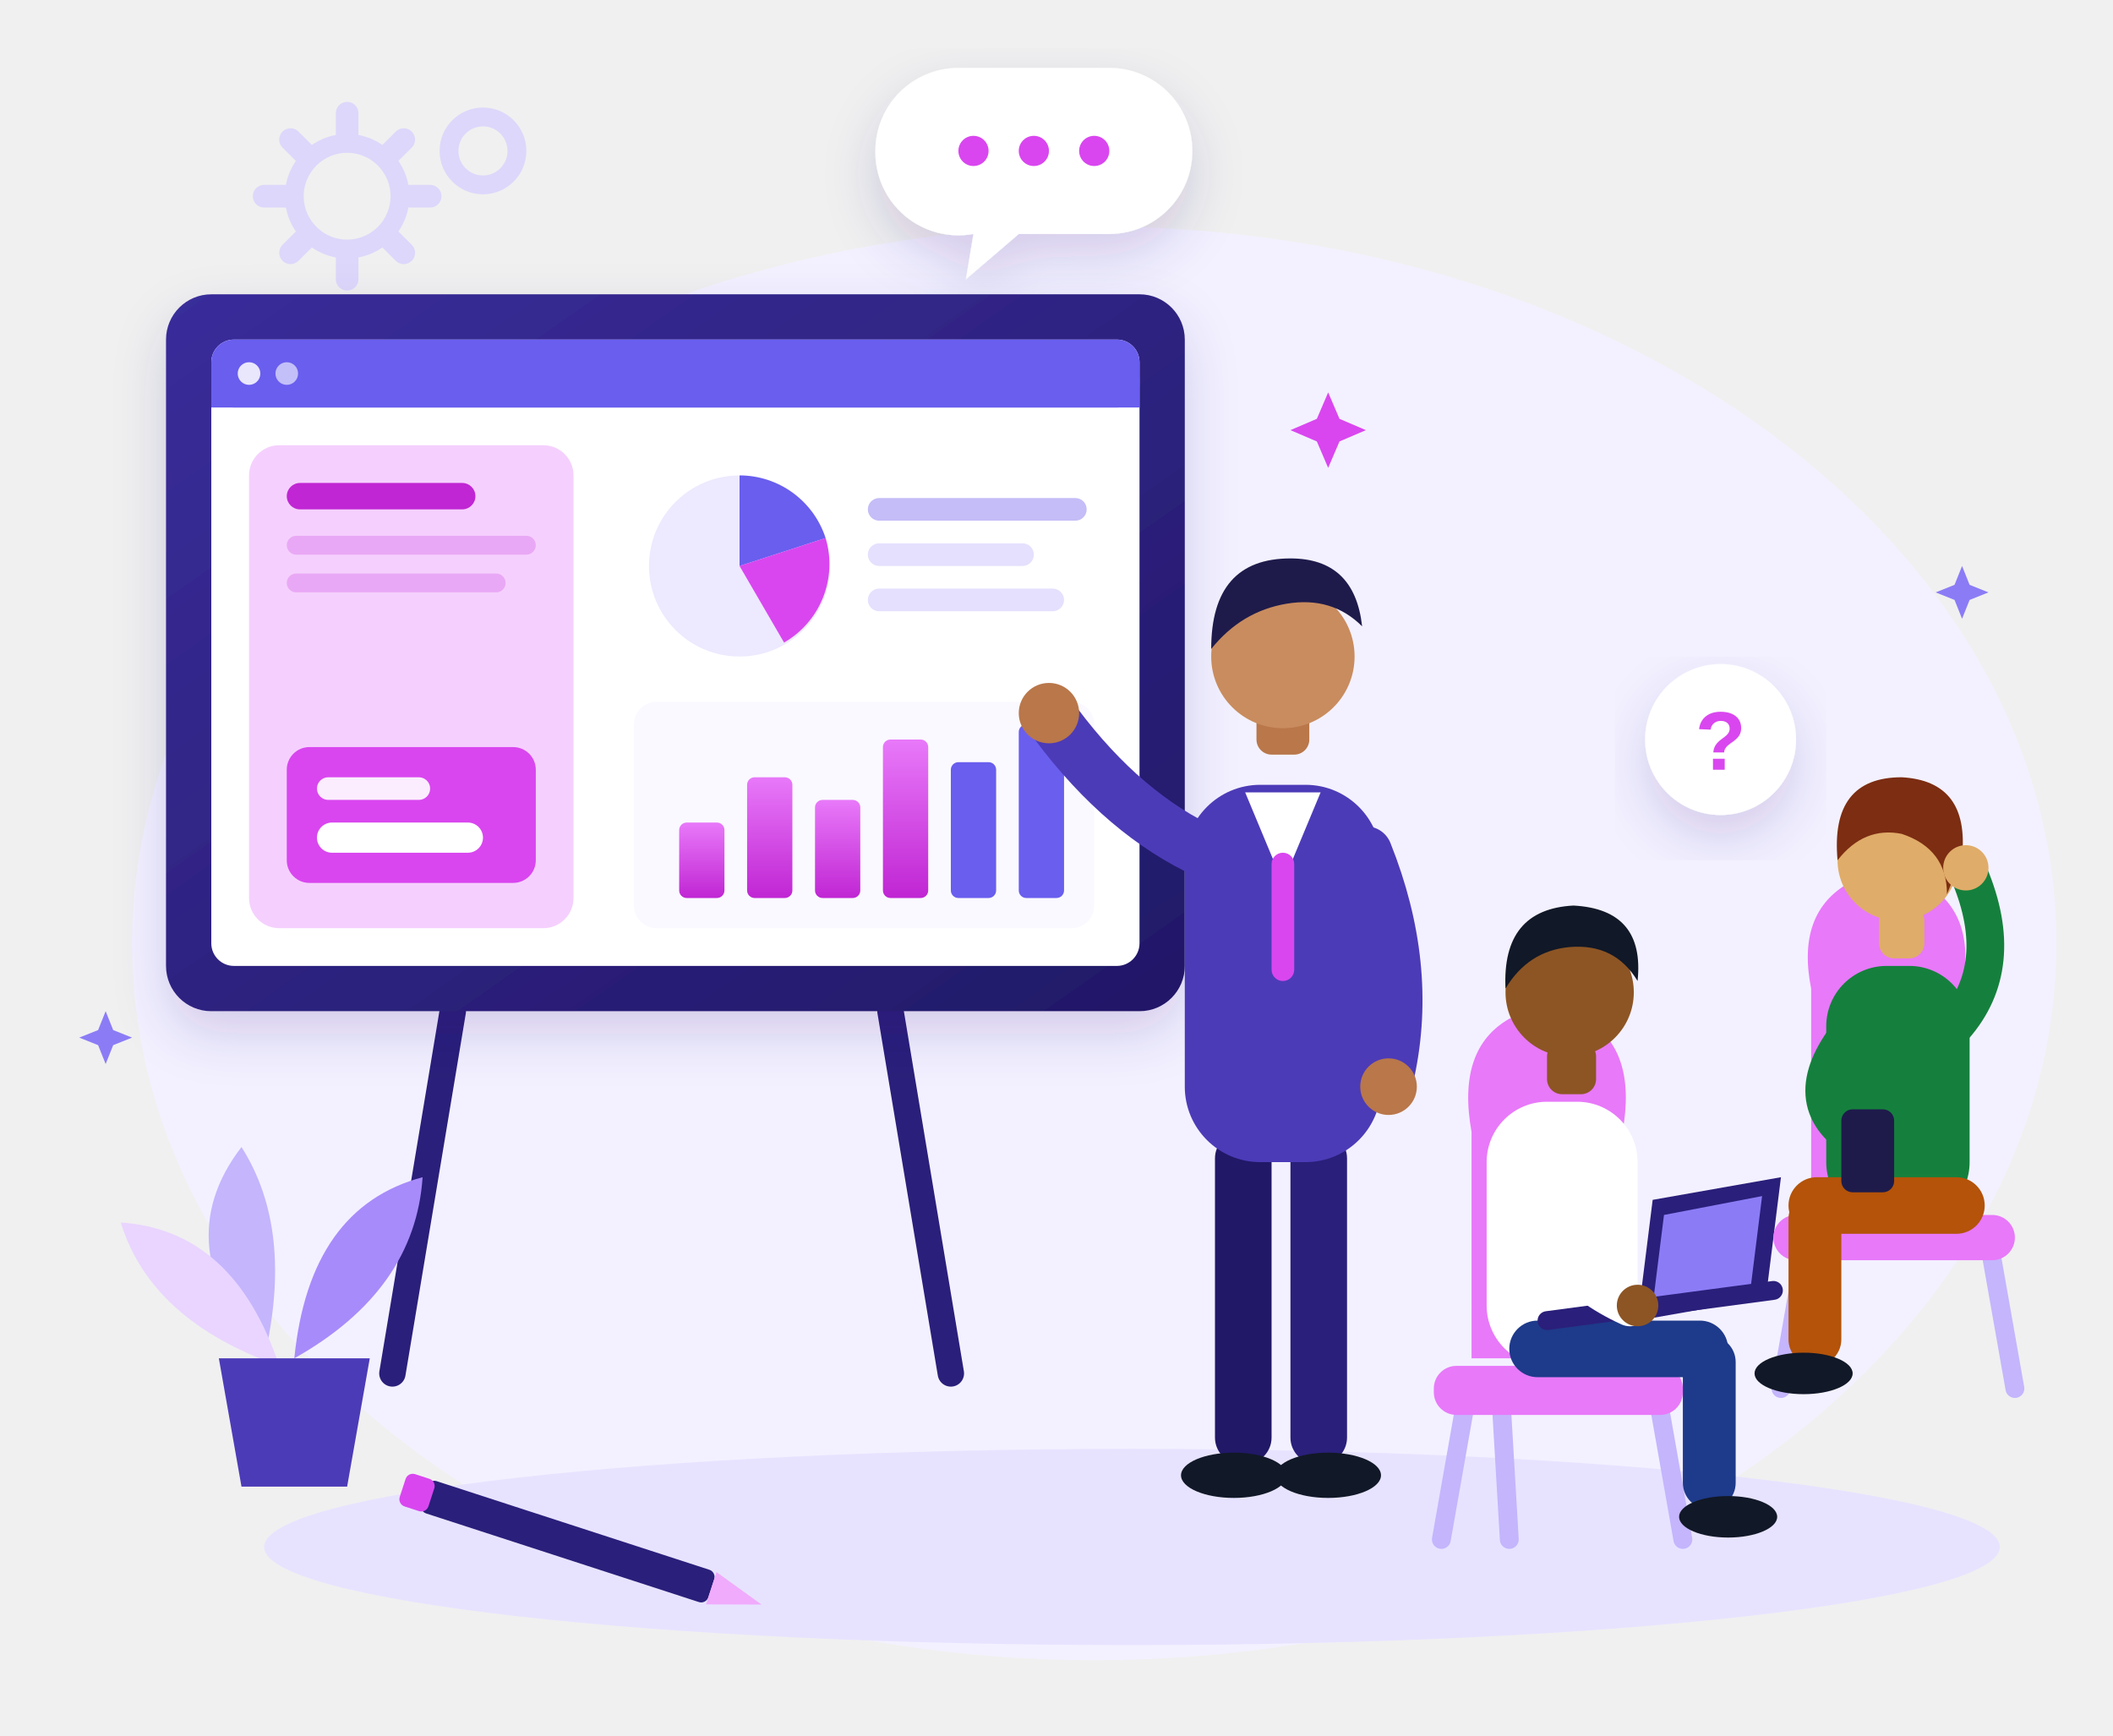
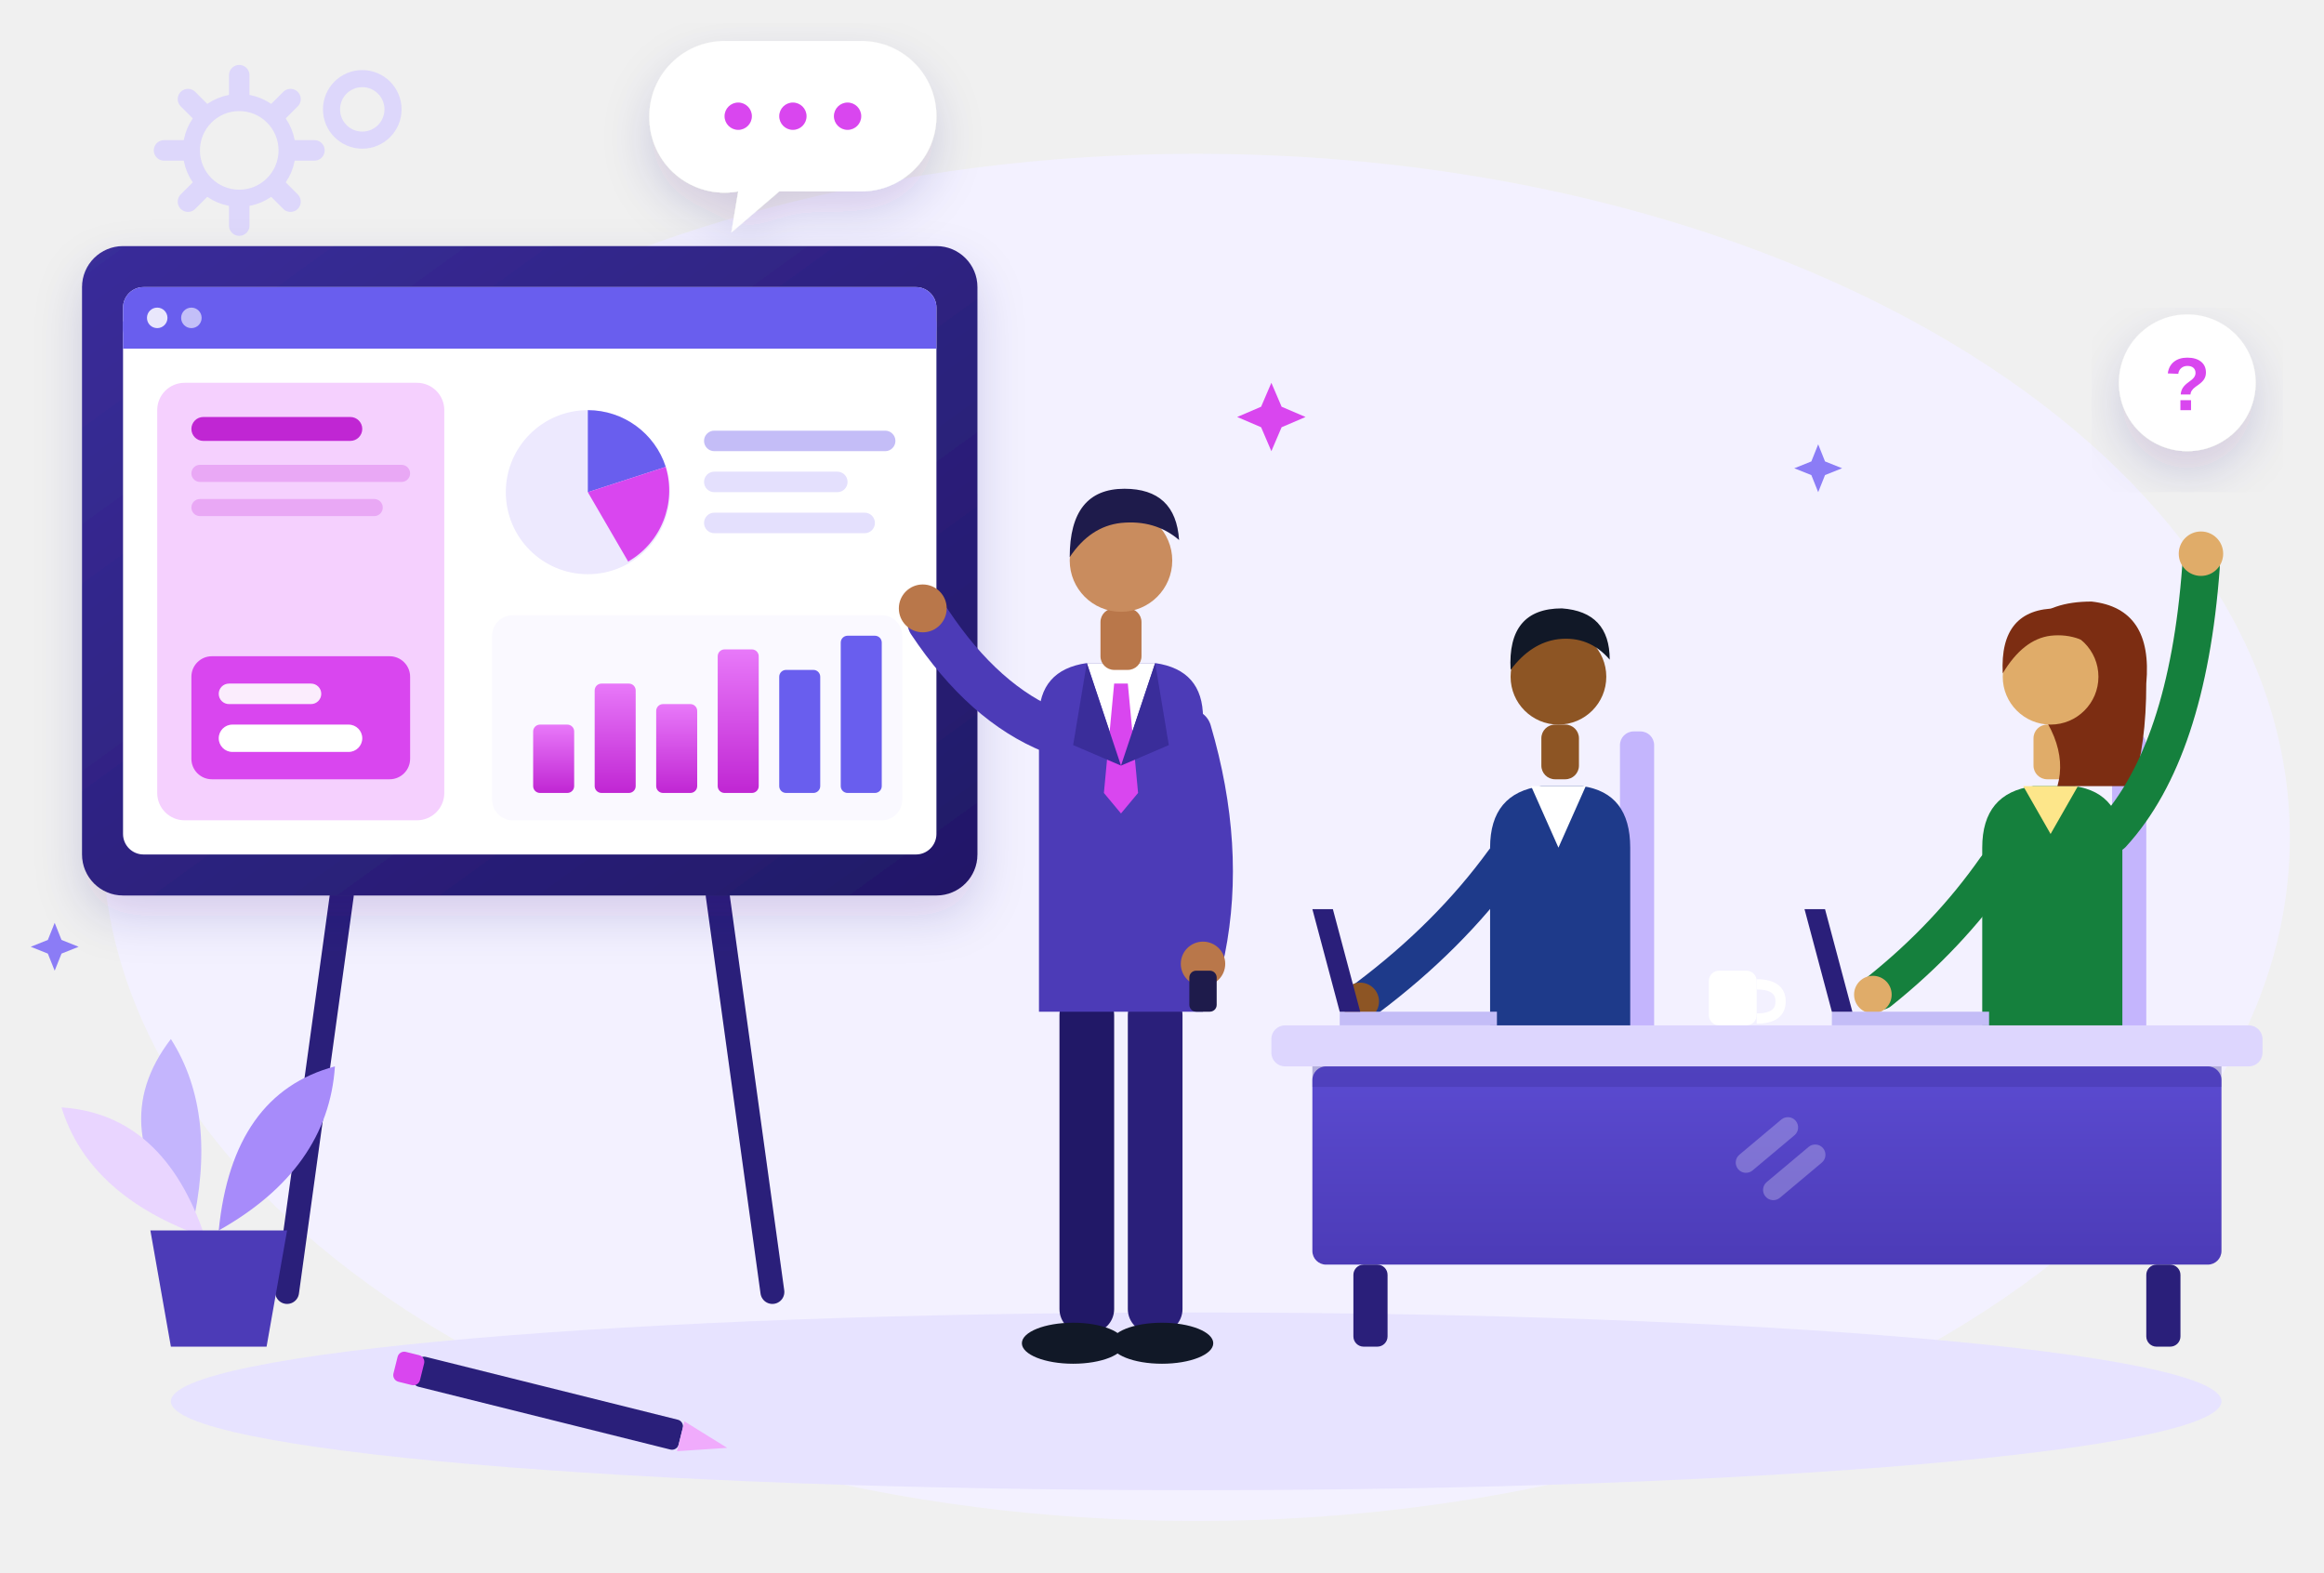
- <svg xmlns="http://www.w3.org/2000/svg" viewBox="0 0 560 460" role="img" aria-labelledby="t d">
+ <svg xmlns="http://www.w3.org/2000/svg" viewBox="0 0 680 460" role="img" aria-labelledby="t d">
  <defs>
    <linearGradient id="screenFrame" x1="0" y1="0" x2="1" y2="1">
      <stop offset="0" stop-color="#3A2D9A" />
      <stop offset="1" stop-color="#211867" />
    </linearGradient>
    <linearGradient id="barGrad" x1="0" y1="0" x2="0" y2="1">
      <stop offset="0" stop-color="#E879F9" />
      <stop offset="1" stop-color="#C026D3" />
    </linearGradient>
+     <linearGradient id="tableFront" x1="0" y1="0" x2="0" y2="1">
+       <stop offset="0" stop-color="#5B4BD1" />
+       <stop offset="1" stop-color="#4C3BB7" />
+     </linearGradient>
    <filter id="soft" x="-20%" y="-20%" width="140%" height="150%">
      <feDropShadow dx="0" dy="6" stdDeviation="7" flood-color="#2A1F7A" flood-opacity=".16" />
    </filter>
  </defs>
-   <ellipse cx="290" cy="250" rx="255" ry="190" fill="#F3F1FF" />
-   <ellipse cx="300" cy="410" rx="230" ry="26" fill="#E7E3FF" />
+   <ellipse cx="350" cy="245" rx="320" ry="200" fill="#F3F1FF" />
+   <ellipse cx="350" cy="410" rx="300" ry="26" fill="#E7E3FF" />
  <g fill="none" stroke="#DDD7FB" stroke-width="5">
-     <circle cx="92" cy="52" r="14" />
-     <circle cx="128" cy="40" r="9" />
+     <circle cx="70" cy="44" r="14" />
+     <circle cx="106" cy="32" r="9" />
  </g>
  <g stroke="#DDD7FB" stroke-width="6" stroke-linecap="round">
-     <path d="M92 30 v6 M92 68 v6 M70 52 h6 M108 52 h6 M77 37 l4 4 M103 63 l4 4 M77 67 l4 -4 M103 41 l4 -4" />
+     <path d="M70 22 v6 M70 60 v6 M48 44 h6 M86 44 h6 M55 29 l4 4 M81 55 l4 4 M55 59 l4 -4 M81 33 l4 -4" />
  </g>
  <g filter="url(#soft)">
-     <path d="M232 40 a22 22 0 0 1 22 -22 h40 a22 22 0 0 1 0 44 h-24 l-14 12 l2 -12 a22 22 0 0 1 -26 -22 z" fill="#FFFFFF" />
+     <path d="M190 34 a22 22 0 0 1 22 -22 h40 a22 22 0 0 1 0 44 h-24 l-14 12 l2 -12 a22 22 0 0 1 -26 -22 z" fill="#FFFFFF" />
  </g>
-   <circle cx="258" cy="40" r="4" fill="#D946EF" />
-   <circle cx="274" cy="40" r="4" fill="#D946EF" />
-   <circle cx="290" cy="40" r="4" fill="#D946EF" />
-   <path d="M120 268 l-16 96 M236 268 l16 96" stroke="#2A1F7A" stroke-width="7" stroke-linecap="round" />
+   <circle cx="216" cy="34" r="4" fill="#D946EF" />
+   <circle cx="232" cy="34" r="4" fill="#D946EF" />
+   <circle cx="248" cy="34" r="4" fill="#D946EF" />
+   <path d="M100 262 l-16 116 M210 262 l16 116" stroke="#2A1F7A" stroke-width="7" stroke-linecap="round" />
  <g filter="url(#soft)">
-     <rect x="44" y="78" width="270" height="190" rx="12" fill="url(#screenFrame)" />
+     <rect x="24" y="72" width="262" height="190" rx="12" fill="url(#screenFrame)" />
  </g>
-   <rect x="56" y="90" width="246" height="166" rx="6" fill="#FFFFFF" />
-   <rect x="56" y="90" width="246" height="18" rx="6" fill="#695EEE" />
-   <rect x="56" y="100" width="246" height="8" fill="#695EEE" />
-   <circle cx="66" cy="99" r="3" fill="#FFFFFF" opacity=".85" />
-   <circle cx="76" cy="99" r="3" fill="#FFFFFF" opacity=".6" />
-   <rect x="66" y="118" width="86" height="128" rx="8" fill="#F5D0FE" />
-   <rect x="76" y="128" width="50" height="7" rx="3.5" fill="#C026D3" />
-   <rect x="76" y="142" width="66" height="5" rx="2.5" fill="#E9A8F5" />
-   <rect x="76" y="152" width="58" height="5" rx="2.5" fill="#E9A8F5" />
-   <rect x="76" y="198" width="66" height="36" rx="6" fill="#D946EF" />
-   <rect x="84" y="206" width="30" height="6" rx="3" fill="#FFFFFF" opacity=".9" />
-   <rect x="84" y="218" width="44" height="8" rx="4" fill="#FFFFFF" />
-   <circle cx="196" cy="150" r="24" fill="#EDE9FE" />
-   <path d="M196 150 v-24 a24 24 0 0 1 22.8 16.6 z" fill="#695EEE" />
-   <path d="M196 150 l22.8 -7.4 a24 24 0 0 1 -11 27.7 z" fill="#D946EF" />
-   <rect x="230" y="132" width="58" height="6" rx="3" fill="#C4BDF7" />
-   <rect x="230" y="144" width="44" height="6" rx="3" fill="#E4E0FD" />
-   <rect x="230" y="156" width="52" height="6" rx="3" fill="#E4E0FD" />
-   <rect x="168" y="186" width="122" height="60" rx="6" fill="#FAF9FF" />
-   <rect x="180" y="218" width="12" height="20" rx="2" fill="url(#barGrad)" />
-   <rect x="198" y="206" width="12" height="32" rx="2" fill="url(#barGrad)" />
-   <rect x="216" y="212" width="12" height="26" rx="2" fill="url(#barGrad)" />
-   <rect x="234" y="196" width="12" height="42" rx="2" fill="url(#barGrad)" />
-   <rect x="252" y="202" width="12" height="36" rx="2" fill="#695EEE" />
-   <rect x="270" y="192" width="12" height="46" rx="2" fill="#695EEE" />
+   <rect x="36" y="84" width="238" height="166" rx="6" fill="#FFFFFF" />
+   <rect x="36" y="84" width="238" height="18" rx="6" fill="#695EEE" />
+   <rect x="36" y="94" width="238" height="8" fill="#695EEE" />
+   <circle cx="46" cy="93" r="3" fill="#FFFFFF" opacity=".85" />
+   <circle cx="56" cy="93" r="3" fill="#FFFFFF" opacity=".6" />
+   <rect x="46" y="112" width="84" height="128" rx="8" fill="#F5D0FE" />
+   <rect x="56" y="122" width="50" height="7" rx="3.5" fill="#C026D3" />
+   <rect x="56" y="136" width="64" height="5" rx="2.5" fill="#E9A8F5" />
+   <rect x="56" y="146" width="56" height="5" rx="2.5" fill="#E9A8F5" />
+   <rect x="56" y="192" width="64" height="36" rx="6" fill="#D946EF" />
+   <rect x="64" y="200" width="30" height="6" rx="3" fill="#FFFFFF" opacity=".9" />
+   <rect x="64" y="212" width="42" height="8" rx="4" fill="#FFFFFF" />
+   <circle cx="172" cy="144" r="24" fill="#EDE9FE" />
+   <path d="M172 144 v-24 a24 24 0 0 1 22.8 16.6 z" fill="#695EEE" />
+   <path d="M172 144 l22.8 -7.4 a24 24 0 0 1 -11 27.7 z" fill="#D946EF" />
+   <rect x="206" y="126" width="56" height="6" rx="3" fill="#C4BDF7" />
+   <rect x="206" y="138" width="42" height="6" rx="3" fill="#E4E0FD" />
+   <rect x="206" y="150" width="50" height="6" rx="3" fill="#E4E0FD" />
+   <rect x="144" y="180" width="120" height="60" rx="6" fill="#FAF9FF" />
+   <rect x="156" y="212" width="12" height="20" rx="2" fill="url(#barGrad)" />
+   <rect x="174" y="200" width="12" height="32" rx="2" fill="url(#barGrad)" />
+   <rect x="192" y="206" width="12" height="26" rx="2" fill="url(#barGrad)" />
+   <rect x="210" y="190" width="12" height="42" rx="2" fill="url(#barGrad)" />
+   <rect x="228" y="196" width="12" height="36" rx="2" fill="#695EEE" />
+   <rect x="246" y="186" width="12" height="46" rx="2" fill="#695EEE" />
  <g>
-     <rect x="322" y="300" width="15" height="88" rx="7" fill="#211867" />
-     <rect x="342" y="300" width="15" height="88" rx="7" fill="#2A1F7A" />
-     <ellipse cx="327" cy="391" rx="14" ry="6" fill="#111827" />
-     <ellipse cx="352" cy="391" rx="14" ry="6" fill="#111827" />
-     <rect x="314" y="208" width="52" height="100" rx="20" fill="#4C3BB7" />
-     <path d="M330 210 l10 24 l10 -24 z" fill="#FFFFFF" />
-     <rect x="337" y="226" width="6" height="34" rx="3" fill="#D946EF" />
-     <path d="M320 226 q-22 -10 -40 -34" fill="none" stroke="#4C3BB7" stroke-width="14" stroke-linecap="round" />
-     <circle cx="278" cy="189" r="8" fill="#B9774A" />
-     <path d="M362 226 q12 30 6 58" fill="none" stroke="#4C3BB7" stroke-width="14" stroke-linecap="round" />
-     <circle cx="368" cy="288" r="7.5" fill="#B9774A" />
-     <rect x="333" y="186" width="14" height="14" rx="4" fill="#B9774A" />
-     <circle cx="340" cy="174" r="19" fill="#C98C5E" />
-     <path d="M321 172 q0 -24 21 -24 q17 0 19 18 q-8 -8 -20 -6 q-12 2 -20 12 z" fill="#1E1B4B" />
+     <rect x="310" y="290" width="16" height="100" rx="7" fill="#211867" />
+     <rect x="330" y="290" width="16" height="100" rx="7" fill="#2A1F7A" />
+     <ellipse cx="314" cy="393" rx="15" ry="6" fill="#111827" />
+     <ellipse cx="340" cy="393" rx="15" ry="6" fill="#111827" />
+     <path d="M304 210 q0 -14 14 -16 h20 q14 2 14 16 v86 h-48 z" fill="#4C3BB7" />
+     <path d="M318 194 h20 l-10 30 z" fill="#FFFFFF" />
+     <path d="M326 200 h4 l3 32 l-5 6 l-5 -6 z" fill="#D946EF" />
+     <path d="M318 194 l10 30 l-14 -6 z M338 194 l-10 30 l14 -6 z" fill="#3A2D9A" />
+     <path d="M308 214 q-20 -8 -36 -32" fill="none" stroke="#4C3BB7" stroke-width="13" stroke-linecap="round" />
+     <circle cx="270" cy="178" r="7" fill="#B9774A" />
+     <path d="M348 214 q10 34 4 64" fill="none" stroke="#4C3BB7" stroke-width="13" stroke-linecap="round" />
+     <circle cx="352" cy="282" r="6.5" fill="#B9774A" />
+     <rect x="348" y="284" width="8" height="12" rx="2" fill="#1E1B4B" />
+     <rect x="322" y="178" width="12" height="18" rx="4" fill="#B9774A" />
+     <circle cx="328" cy="164" r="15" fill="#C98C5E" />
+     <path d="M313 163 q0 -20 16 -20 q15 0 16 15 q-7 -6 -17 -5 q-9 1 -15 10 z" fill="#1E1B4B" />
  </g>
  <g>
-     <path d="M388 374 l-6 34 M440 374 l6 34 M398 374 l2 34" stroke="#C4B5FD" stroke-width="5" stroke-linecap="round" />
-     <rect x="380" y="362" width="66" height="13" rx="6" fill="#E879F9" />
-     <path d="M390 300 q-4 -22 10 -30 q10 -4 20 0 q14 8 10 30 v60 h-40 z" fill="#E879F9" />
-     <rect x="394" y="292" width="40" height="70" rx="16" fill="#FFFFFF" />
-     <rect x="400" y="350" width="58" height="15" rx="7.5" fill="#1E3A8A" />
-     <rect x="446" y="354" width="14" height="46" rx="7" fill="#1E3A8A" />
-     <ellipse cx="458" cy="402" rx="13" ry="5.5" fill="#111827" />
-     <rect x="410" y="276" width="13" height="14" rx="4" fill="#8D5524" />
-     <circle cx="416" cy="263" r="17" fill="#8D5524" />
-     <path d="M399 262 q-1 -21 18 -22 q19 1 17 20 q-6 -10 -18 -9 q-11 1 -17 11 z" fill="#111827" />
-     <path d="M438 318 l34 -6 l-4 32 l-34 6 z" fill="#2A1F7A" />
-     <path d="M441 322 l26 -5 l-3 24 l-26 5 z" fill="#8B7CF6" />
-     <path d="M410 350 l60 -8" stroke="#2A1F7A" stroke-width="5" stroke-linecap="round" />
-     <path d="M402 312 q8 24 30 34" fill="none" stroke="#FFFFFF" stroke-width="11" stroke-linecap="round" />
-     <circle cx="434" cy="346" r="5.5" fill="#8D5524" />
+     <rect x="474" y="214" width="10" height="92" rx="4" fill="#C4B5FD" />
+     <path d="M436 248 q0 -16 15 -18 h12 q14 2 14 18 v58 h-41 z" fill="#1E3A8A" />
+     <path d="M448 230 h16 l-8 18 z" fill="#FFFFFF" />
+     <rect x="451" y="212" width="11" height="16" rx="4" fill="#8D5524" />
+     <circle cx="456" cy="198" r="14" fill="#8D5524" />
+     <path d="M442 196 q-1 -18 15 -18 q14 1 14 15 q-6 -7 -15 -6 q-8 1 -14 9 z" fill="#111827" />
+     <path d="M440 252 q-16 22 -40 40" fill="none" stroke="#1E3A8A" stroke-width="11" stroke-linecap="round" />
+     <circle cx="398" cy="293" r="5.5" fill="#8D5524" />
  </g>
  <g>
-     <path d="M478 334 l-6 34 M528 334 l6 34" stroke="#C4B5FD" stroke-width="5" stroke-linecap="round" />
-     <rect x="470" y="322" width="64" height="12" rx="6" fill="#E879F9" />
-     <path d="M480 262 q-4 -20 10 -28 q10 -4 20 0 q14 8 10 28 v60 h-40 z" fill="#E879F9" />
-     <rect x="484" y="256" width="38" height="68" rx="16" fill="#15803D" />
-     <rect x="474" y="312" width="52" height="15" rx="7.5" fill="#B45309" />
-     <rect x="474" y="316" width="14" height="46" rx="7" fill="#B45309" />
-     <ellipse cx="478" cy="364" rx="13" ry="5.5" fill="#111827" />
-     <rect x="498" y="240" width="12" height="14" rx="4" fill="#E0AC69" />
-     <circle cx="503" cy="228" r="16" fill="#E0AC69" />
-     <path d="M487 228 q-2 -22 17 -22 q18 1 16 21 l-4 10 q0 -12 -12 -16 q-10 -2 -17 7 z" fill="#7C2D12" />
-     <path d="M490 274 q-14 18 2 28" fill="none" stroke="#15803D" stroke-width="10" stroke-linecap="round" />
-     <rect x="488" y="294" width="14" height="22" rx="3" fill="#1E1B4B" />
-     <path d="M518 272 q14 -16 4 -40" fill="none" stroke="#15803D" stroke-width="10" stroke-linecap="round" />
-     <circle cx="521" cy="230" r="6" fill="#E0AC69" />
+     <rect x="618" y="214" width="10" height="92" rx="4" fill="#C4B5FD" />
+     <path d="M580 248 q0 -16 15 -18 h12 q14 2 14 18 v58 h-41 z" fill="#15803D" />
+     <path d="M592 230 h16 l-8 14 z" fill="#FDE68A" />
+     <rect x="595" y="212" width="11" height="16" rx="4" fill="#E0AC69" />
+     <path d="M590 200 q-2 -24 22 -24 q18 2 16 24 q0 18 -4 30 h-22 q4 -14 -12 -30 z" fill="#7C2D12" />
+     <circle cx="600" cy="198" r="14" fill="#E0AC69" />
+     <path d="M586 197 q-1 -19 16 -19 q14 1 14 14 q-7 -7 -16 -6 q-8 1 -14 11 z" fill="#7C2D12" />
+     <path d="M618 244 q22 -24 26 -78" fill="none" stroke="#15803D" stroke-width="11" stroke-linecap="round" />
+     <circle cx="644" cy="162" r="6.5" fill="#E0AC69" />
+     <path d="M584 254 q-14 20 -34 36" fill="none" stroke="#15803D" stroke-width="11" stroke-linecap="round" />
+     <circle cx="548" cy="291" r="5.5" fill="#E0AC69" />
  </g>
  <g filter="url(#soft)">
-     <circle cx="456" cy="196" r="20" fill="#FFFFFF" />
+     <circle cx="640" cy="112" r="20" fill="#FFFFFF" />
  </g>
-   <text x="456" y="204" text-anchor="middle" font-family="Arial, Helvetica, sans-serif" font-size="22" font-weight="700" fill="#D946EF">?</text>
+   <text x="640" y="120" text-anchor="middle" font-family="Arial, Helvetica, sans-serif" font-size="22" font-weight="700" fill="#D946EF">?</text>
  <g>
-     <path d="M70 360 q-26 -30 -6 -56 q14 22 6 56 z" fill="#C4B5FD" />
-     <path d="M78 360 q4 -40 34 -48 q-2 30 -34 48 z" fill="#A78BFA" />
-     <path d="M74 362 q-34 -12 -42 -38 q30 2 42 38 z" fill="#E9D5FF" />
-     <path d="M58 360 h40 l-6 34 h-28 z" fill="#4C3BB7" />
+     <path d="M392 296 h46 v4 h-46 z" fill="#C4BDF7" />
+     <path d="M392 296 l-8 -30 h6 l8 30 z" fill="#2A1F7A" />
+     <path d="M536 296 h46 v4 h-46 z" fill="#C4BDF7" />
+     <path d="M536 296 l-8 -30 h6 l8 30 z" fill="#2A1F7A" />
+     <rect x="500" y="284" width="14" height="16" rx="3" fill="#FFFFFF" />
+     <path d="M514 288 q7 0 7 5 q0 5 -7 5" fill="none" stroke="#FFFFFF" stroke-width="3" />
  </g>
-   <g transform="rotate(18 150 410)">
-     <rect x="110" y="404" width="80" height="9" rx="2" fill="#2A1F7A" />
-     <path d="M190 404 l14 4.5 l-14 4.5 z" fill="#F0ABFC" />
-     <rect x="104" y="404" width="8" height="9" rx="2" fill="#D946EF" />
+   <rect x="372" y="300" width="290" height="12" rx="4" fill="#DDD6FE" />
+   <rect x="384" y="312" width="266" height="58" rx="4" fill="url(#tableFront)" />
+   <rect x="384" y="312" width="266" height="6" fill="#3A2D9A" opacity=".35" />
+   <rect x="396" y="370" width="10" height="24" rx="3" fill="#2A1F7A" />
+   <rect x="628" y="370" width="10" height="24" rx="3" fill="#2A1F7A" />
+   <g fill="#FFFFFF" opacity=".25">
+     <rect x="506" y="332" width="22" height="6" rx="3" transform="rotate(-40 517 335)" />
+     <rect x="514" y="340" width="22" height="6" rx="3" transform="rotate(-40 525 343)" />
  </g>
-   <path d="M352 104 l3 7 l7 3 l-7 3 l-3 7 l-3 -7 l-7 -3 l7 -3 z" fill="#D946EF" />
-   <path d="M520 150 l2 5 l5 2 l-5 2 l-2 5 l-2 -5 l-5 -2 l5 -2 z" fill="#8B7CF6" />
-   <path d="M28 268 l2 5 l5 2 l-5 2 l-2 5 l-2 -5 l-5 -2 l5 -2 z" fill="#8B7CF6" />
+   <g>
+     <path d="M56 360 q-26 -30 -6 -56 q14 22 6 56 z" fill="#C4B5FD" />
+     <path d="M64 360 q4 -40 34 -48 q-2 30 -34 48 z" fill="#A78BFA" />
+     <path d="M60 362 q-34 -12 -42 -38 q30 2 42 38 z" fill="#E9D5FF" />
+     <path d="M44 360 h40 l-6 34 h-28 z" fill="#4C3BB7" />
+   </g>
+   <g transform="rotate(14 160 412)">
+     <rect x="120" y="406" width="80" height="9" rx="2" fill="#2A1F7A" />
+     <path d="M200 406 l14 4.5 l-14 4.5 z" fill="#F0ABFC" />
+     <rect x="114" y="406" width="8" height="9" rx="2" fill="#D946EF" />
+   </g>
+   <path d="M372 112 l3 7 l7 3 l-7 3 l-3 7 l-3 -7 l-7 -3 l7 -3 z" fill="#D946EF" />
+   <path d="M532 130 l2 5 l5 2 l-5 2 l-2 5 l-2 -5 l-5 -2 l5 -2 z" fill="#8B7CF6" />
+   <path d="M16 270 l2 5 l5 2 l-5 2 l-2 5 l-2 -5 l-5 -2 l5 -2 z" fill="#8B7CF6" />
</svg>
